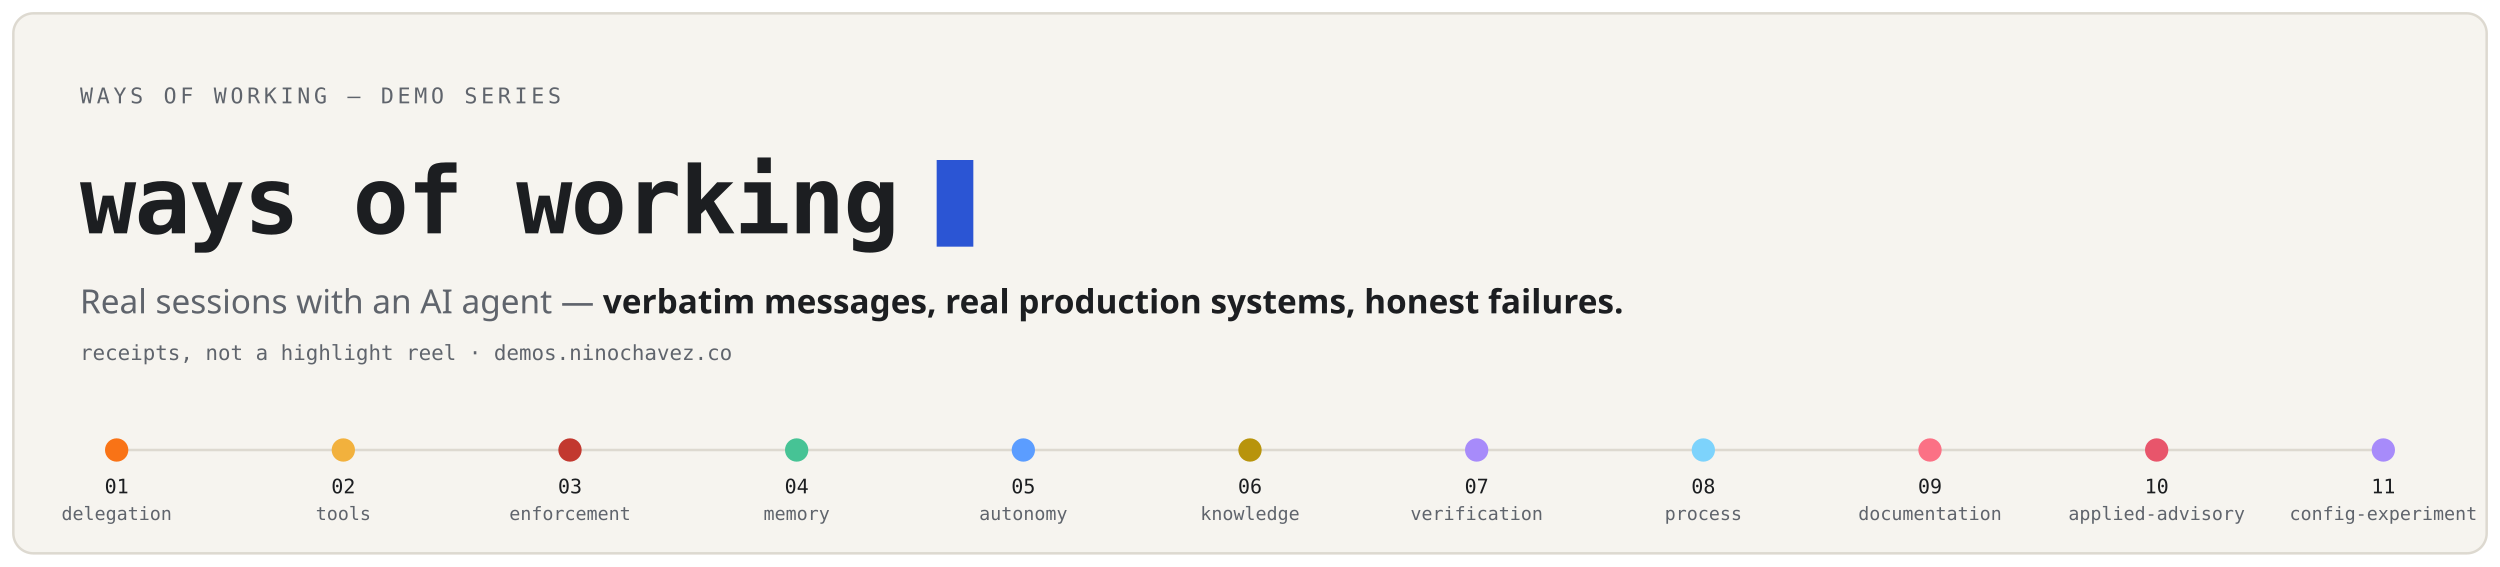
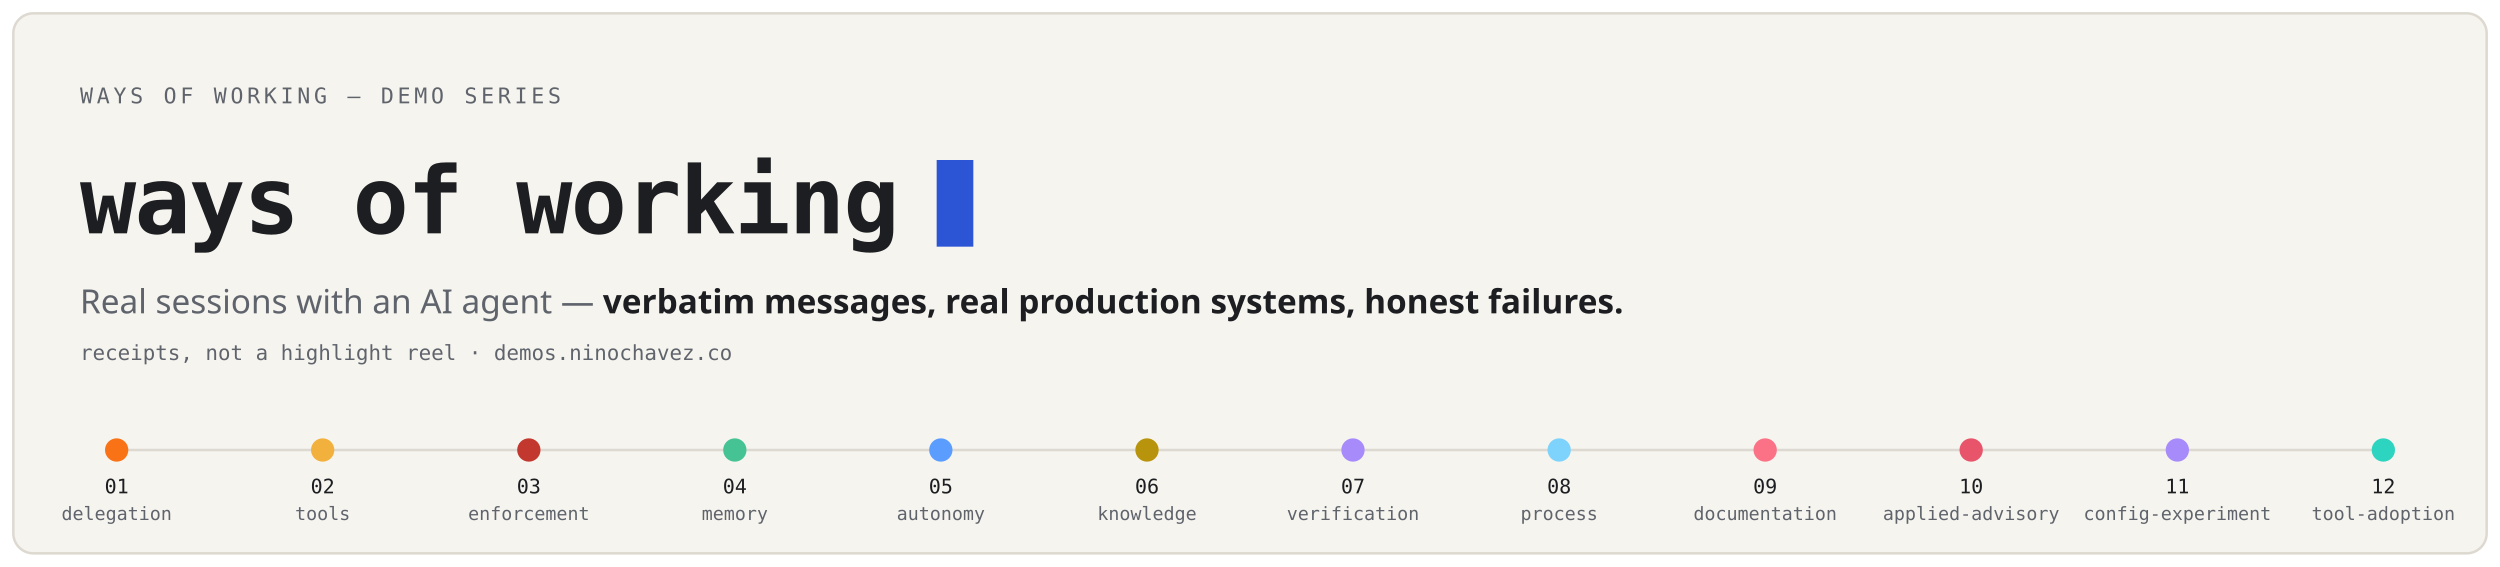
- <svg xmlns="http://www.w3.org/2000/svg" viewBox="0 0 1500 340" width="100%" role="img" aria-label="ways of working — a demo series of real AI-agent working sessions: verbatim messages, real production systems, honest failures. Receipts, not a highlight reel. Eleven demos at demos.ninochavez.co, spanning delegation, tools, enforcement, memory, autonomy, knowledge, verification, process, documentation, applied advisory, and config experiments — plus an Applied strand of technique companions.">
+ <svg xmlns="http://www.w3.org/2000/svg" viewBox="0 0 1500 340" width="100%" role="img" aria-label="ways of working — a demo series of real AI-agent working sessions: verbatim messages, real production systems, honest failures. Receipts, not a highlight reel. Twelve demos at demos.ninochavez.co, spanning delegation, tools, enforcement, memory, autonomy, knowledge, verification, process, documentation, applied advisory, config experiments, and tool adoption — plus an Applied strand of technique companions.">
  <rect x="8" y="8" width="1484" height="324" rx="12" fill="#f6f4ef" stroke="#ddd9d0" stroke-width="1.5" />
  <text x="48" y="62" font-family="ui-monospace, SFMono-Regular, Menlo, Consolas, monospace" font-size="13" letter-spacing="2.2" fill="#5f646c">WAYS OF WORKING — DEMO SERIES</text>
  <text x="48" y="140" font-family="ui-monospace, SFMono-Regular, Menlo, Consolas, monospace" font-size="56" font-weight="600" letter-spacing="-1" fill="#1c1e21">ways of working</text>
  <rect x="562" y="96" width="22" height="52" fill="#2b55d4" />
  <text x="48" y="188" font-family="'Avenir Next', 'Segoe UI', system-ui, sans-serif" font-size="20" fill="#5f646c">Real sessions with an AI agent — <tspan font-weight="600" fill="#1c1e21">verbatim messages, real production systems, honest failures.</tspan>
  </text>
  <text x="48" y="216" font-family="ui-monospace, SFMono-Regular, Menlo, Consolas, monospace" font-size="12.5" fill="#5f646c">receipts, not a highlight reel  ·  demos.ninochavez.co</text>
  <line x1="70" y1="270" x2="1430" y2="270" stroke="#ddd9d0" stroke-width="1.5" />
  <circle cx="70" cy="270" r="7" fill="#f97316" />
  <text x="70" y="296" text-anchor="middle" font-family="ui-monospace, SFMono-Regular, Menlo, Consolas, monospace" font-size="12" fill="#1c1e21">01</text>
  <text x="70" y="312" text-anchor="middle" font-family="ui-monospace, SFMono-Regular, Menlo, Consolas, monospace" font-size="11" fill="#5f646c">delegation</text>
-   <circle cx="206" cy="270" r="7" fill="#f2b13d" />
-   <text x="206" y="296" text-anchor="middle" font-family="ui-monospace, SFMono-Regular, Menlo, Consolas, monospace" font-size="12" fill="#1c1e21">02</text>
-   <text x="206" y="312" text-anchor="middle" font-family="ui-monospace, SFMono-Regular, Menlo, Consolas, monospace" font-size="11" fill="#5f646c">tools</text>
-   <circle cx="342" cy="270" r="7" fill="#c2382f" />
-   <text x="342" y="296" text-anchor="middle" font-family="ui-monospace, SFMono-Regular, Menlo, Consolas, monospace" font-size="12" fill="#1c1e21">03</text>
-   <text x="342" y="312" text-anchor="middle" font-family="ui-monospace, SFMono-Regular, Menlo, Consolas, monospace" font-size="11" fill="#5f646c">enforcement</text>
-   <circle cx="478" cy="270" r="7" fill="#46c395" />
-   <text x="478" y="296" text-anchor="middle" font-family="ui-monospace, SFMono-Regular, Menlo, Consolas, monospace" font-size="12" fill="#1c1e21">04</text>
-   <text x="478" y="312" text-anchor="middle" font-family="ui-monospace, SFMono-Regular, Menlo, Consolas, monospace" font-size="11" fill="#5f646c">memory</text>
-   <circle cx="614" cy="270" r="7" fill="#5b9dff" />
-   <text x="614" y="296" text-anchor="middle" font-family="ui-monospace, SFMono-Regular, Menlo, Consolas, monospace" font-size="12" fill="#1c1e21">05</text>
-   <text x="614" y="312" text-anchor="middle" font-family="ui-monospace, SFMono-Regular, Menlo, Consolas, monospace" font-size="11" fill="#5f646c">autonomy</text>
-   <circle cx="750" cy="270" r="7" fill="#b8940c" />
-   <text x="750" y="296" text-anchor="middle" font-family="ui-monospace, SFMono-Regular, Menlo, Consolas, monospace" font-size="12" fill="#1c1e21">06</text>
-   <text x="750" y="312" text-anchor="middle" font-family="ui-monospace, SFMono-Regular, Menlo, Consolas, monospace" font-size="11" fill="#5f646c">knowledge</text>
-   <circle cx="886" cy="270" r="7" fill="#a78bfa" />
-   <text x="886" y="296" text-anchor="middle" font-family="ui-monospace, SFMono-Regular, Menlo, Consolas, monospace" font-size="12" fill="#1c1e21">07</text>
-   <text x="886" y="312" text-anchor="middle" font-family="ui-monospace, SFMono-Regular, Menlo, Consolas, monospace" font-size="11" fill="#5f646c">verification</text>
-   <circle cx="1022" cy="270" r="7" fill="#7dd3fc" />
-   <text x="1022" y="296" text-anchor="middle" font-family="ui-monospace, SFMono-Regular, Menlo, Consolas, monospace" font-size="12" fill="#1c1e21">08</text>
-   <text x="1022" y="312" text-anchor="middle" font-family="ui-monospace, SFMono-Regular, Menlo, Consolas, monospace" font-size="11" fill="#5f646c">process</text>
-   <circle cx="1158" cy="270" r="7" fill="#fb7185" />
-   <text x="1158" y="296" text-anchor="middle" font-family="ui-monospace, SFMono-Regular, Menlo, Consolas, monospace" font-size="12" fill="#1c1e21">09</text>
-   <text x="1158" y="312" text-anchor="middle" font-family="ui-monospace, SFMono-Regular, Menlo, Consolas, monospace" font-size="11" fill="#5f646c">documentation</text>
-   <circle cx="1294" cy="270" r="7" fill="#e8556b" />
-   <text x="1294" y="296" text-anchor="middle" font-family="ui-monospace, SFMono-Regular, Menlo, Consolas, monospace" font-size="12" fill="#1c1e21">10</text>
-   <text x="1294" y="312" text-anchor="middle" font-family="ui-monospace, SFMono-Regular, Menlo, Consolas, monospace" font-size="11" fill="#5f646c">applied-advisory</text>
-   <circle cx="1430" cy="270" r="7" fill="#a78bfa" />
-   <text x="1430" y="296" text-anchor="middle" font-family="ui-monospace, SFMono-Regular, Menlo, Consolas, monospace" font-size="12" fill="#1c1e21">11</text>
-   <text x="1430" y="312" text-anchor="middle" font-family="ui-monospace, SFMono-Regular, Menlo, Consolas, monospace" font-size="11" fill="#5f646c">config-experiment</text>
+   <circle cx="193.6" cy="270" r="7" fill="#f2b13d" />
+   <text x="193.6" y="296" text-anchor="middle" font-family="ui-monospace, SFMono-Regular, Menlo, Consolas, monospace" font-size="12" fill="#1c1e21">02</text>
+   <text x="193.6" y="312" text-anchor="middle" font-family="ui-monospace, SFMono-Regular, Menlo, Consolas, monospace" font-size="11" fill="#5f646c">tools</text>
+   <circle cx="317.3" cy="270" r="7" fill="#c2382f" />
+   <text x="317.3" y="296" text-anchor="middle" font-family="ui-monospace, SFMono-Regular, Menlo, Consolas, monospace" font-size="12" fill="#1c1e21">03</text>
+   <text x="317.3" y="312" text-anchor="middle" font-family="ui-monospace, SFMono-Regular, Menlo, Consolas, monospace" font-size="11" fill="#5f646c">enforcement</text>
+   <circle cx="440.9" cy="270" r="7" fill="#46c395" />
+   <text x="440.9" y="296" text-anchor="middle" font-family="ui-monospace, SFMono-Regular, Menlo, Consolas, monospace" font-size="12" fill="#1c1e21">04</text>
+   <text x="440.9" y="312" text-anchor="middle" font-family="ui-monospace, SFMono-Regular, Menlo, Consolas, monospace" font-size="11" fill="#5f646c">memory</text>
+   <circle cx="564.5" cy="270" r="7" fill="#5b9dff" />
+   <text x="564.5" y="296" text-anchor="middle" font-family="ui-monospace, SFMono-Regular, Menlo, Consolas, monospace" font-size="12" fill="#1c1e21">05</text>
+   <text x="564.5" y="312" text-anchor="middle" font-family="ui-monospace, SFMono-Regular, Menlo, Consolas, monospace" font-size="11" fill="#5f646c">autonomy</text>
+   <circle cx="688.2" cy="270" r="7" fill="#b8940c" />
+   <text x="688.2" y="296" text-anchor="middle" font-family="ui-monospace, SFMono-Regular, Menlo, Consolas, monospace" font-size="12" fill="#1c1e21">06</text>
+   <text x="688.2" y="312" text-anchor="middle" font-family="ui-monospace, SFMono-Regular, Menlo, Consolas, monospace" font-size="11" fill="#5f646c">knowledge</text>
+   <circle cx="811.8" cy="270" r="7" fill="#a78bfa" />
+   <text x="811.8" y="296" text-anchor="middle" font-family="ui-monospace, SFMono-Regular, Menlo, Consolas, monospace" font-size="12" fill="#1c1e21">07</text>
+   <text x="811.8" y="312" text-anchor="middle" font-family="ui-monospace, SFMono-Regular, Menlo, Consolas, monospace" font-size="11" fill="#5f646c">verification</text>
+   <circle cx="935.5" cy="270" r="7" fill="#7dd3fc" />
+   <text x="935.5" y="296" text-anchor="middle" font-family="ui-monospace, SFMono-Regular, Menlo, Consolas, monospace" font-size="12" fill="#1c1e21">08</text>
+   <text x="935.5" y="312" text-anchor="middle" font-family="ui-monospace, SFMono-Regular, Menlo, Consolas, monospace" font-size="11" fill="#5f646c">process</text>
+   <circle cx="1059.1" cy="270" r="7" fill="#fb7185" />
+   <text x="1059.1" y="296" text-anchor="middle" font-family="ui-monospace, SFMono-Regular, Menlo, Consolas, monospace" font-size="12" fill="#1c1e21">09</text>
+   <text x="1059.1" y="312" text-anchor="middle" font-family="ui-monospace, SFMono-Regular, Menlo, Consolas, monospace" font-size="11" fill="#5f646c">documentation</text>
+   <circle cx="1182.7" cy="270" r="7" fill="#e8556b" />
+   <text x="1182.7" y="296" text-anchor="middle" font-family="ui-monospace, SFMono-Regular, Menlo, Consolas, monospace" font-size="12" fill="#1c1e21">10</text>
+   <text x="1182.7" y="312" text-anchor="middle" font-family="ui-monospace, SFMono-Regular, Menlo, Consolas, monospace" font-size="11" fill="#5f646c">applied-advisory</text>
+   <circle cx="1306.4" cy="270" r="7" fill="#a78bfa" />
+   <text x="1306.4" y="296" text-anchor="middle" font-family="ui-monospace, SFMono-Regular, Menlo, Consolas, monospace" font-size="12" fill="#1c1e21">11</text>
+   <text x="1306.4" y="312" text-anchor="middle" font-family="ui-monospace, SFMono-Regular, Menlo, Consolas, monospace" font-size="11" fill="#5f646c">config-experiment</text>
+   <circle cx="1430" cy="270" r="7" fill="#2dd4bf" />
+   <text x="1430" y="296" text-anchor="middle" font-family="ui-monospace, SFMono-Regular, Menlo, Consolas, monospace" font-size="12" fill="#1c1e21">12</text>
+   <text x="1430" y="312" text-anchor="middle" font-family="ui-monospace, SFMono-Regular, Menlo, Consolas, monospace" font-size="11" fill="#5f646c">tool-adoption</text>
</svg>
